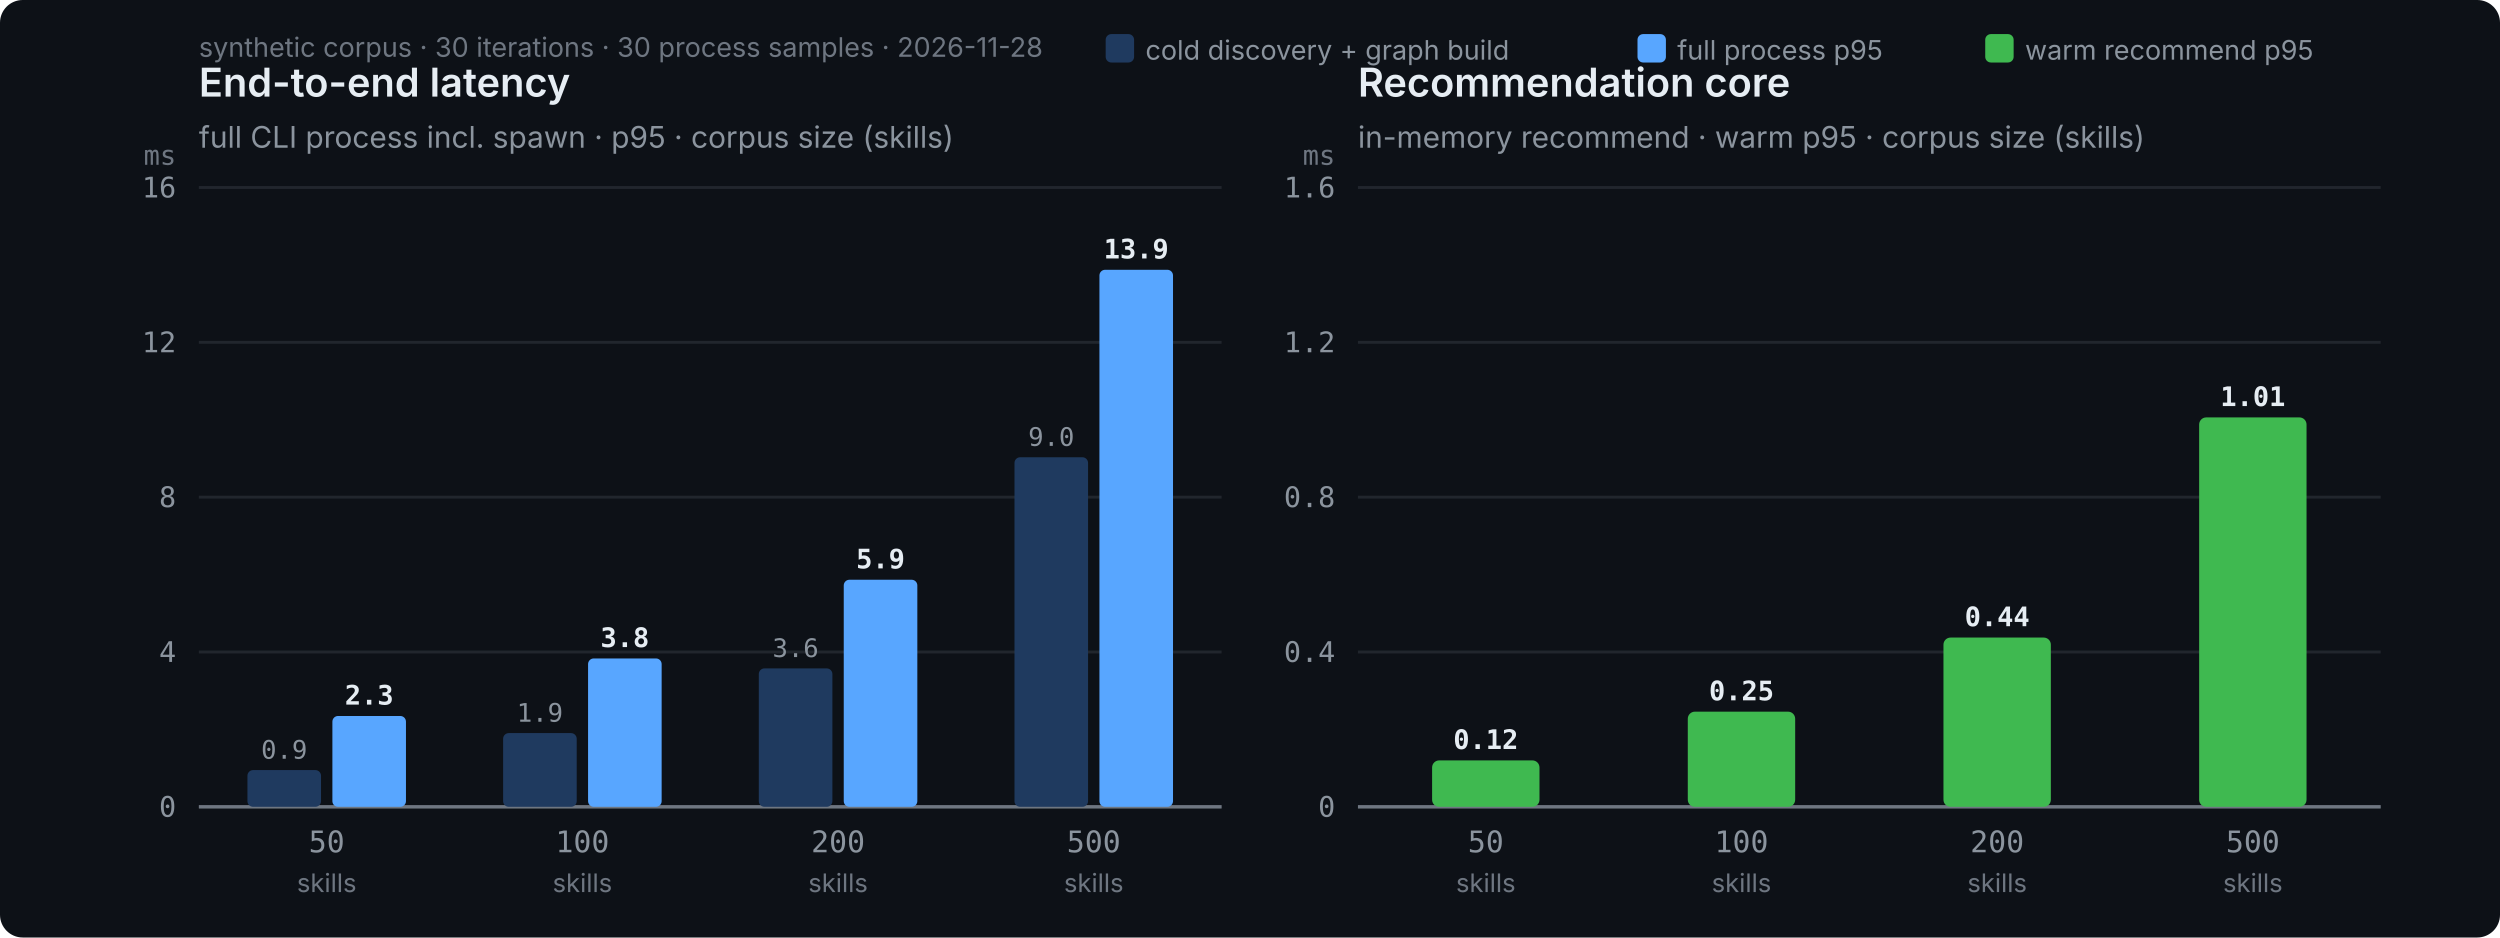
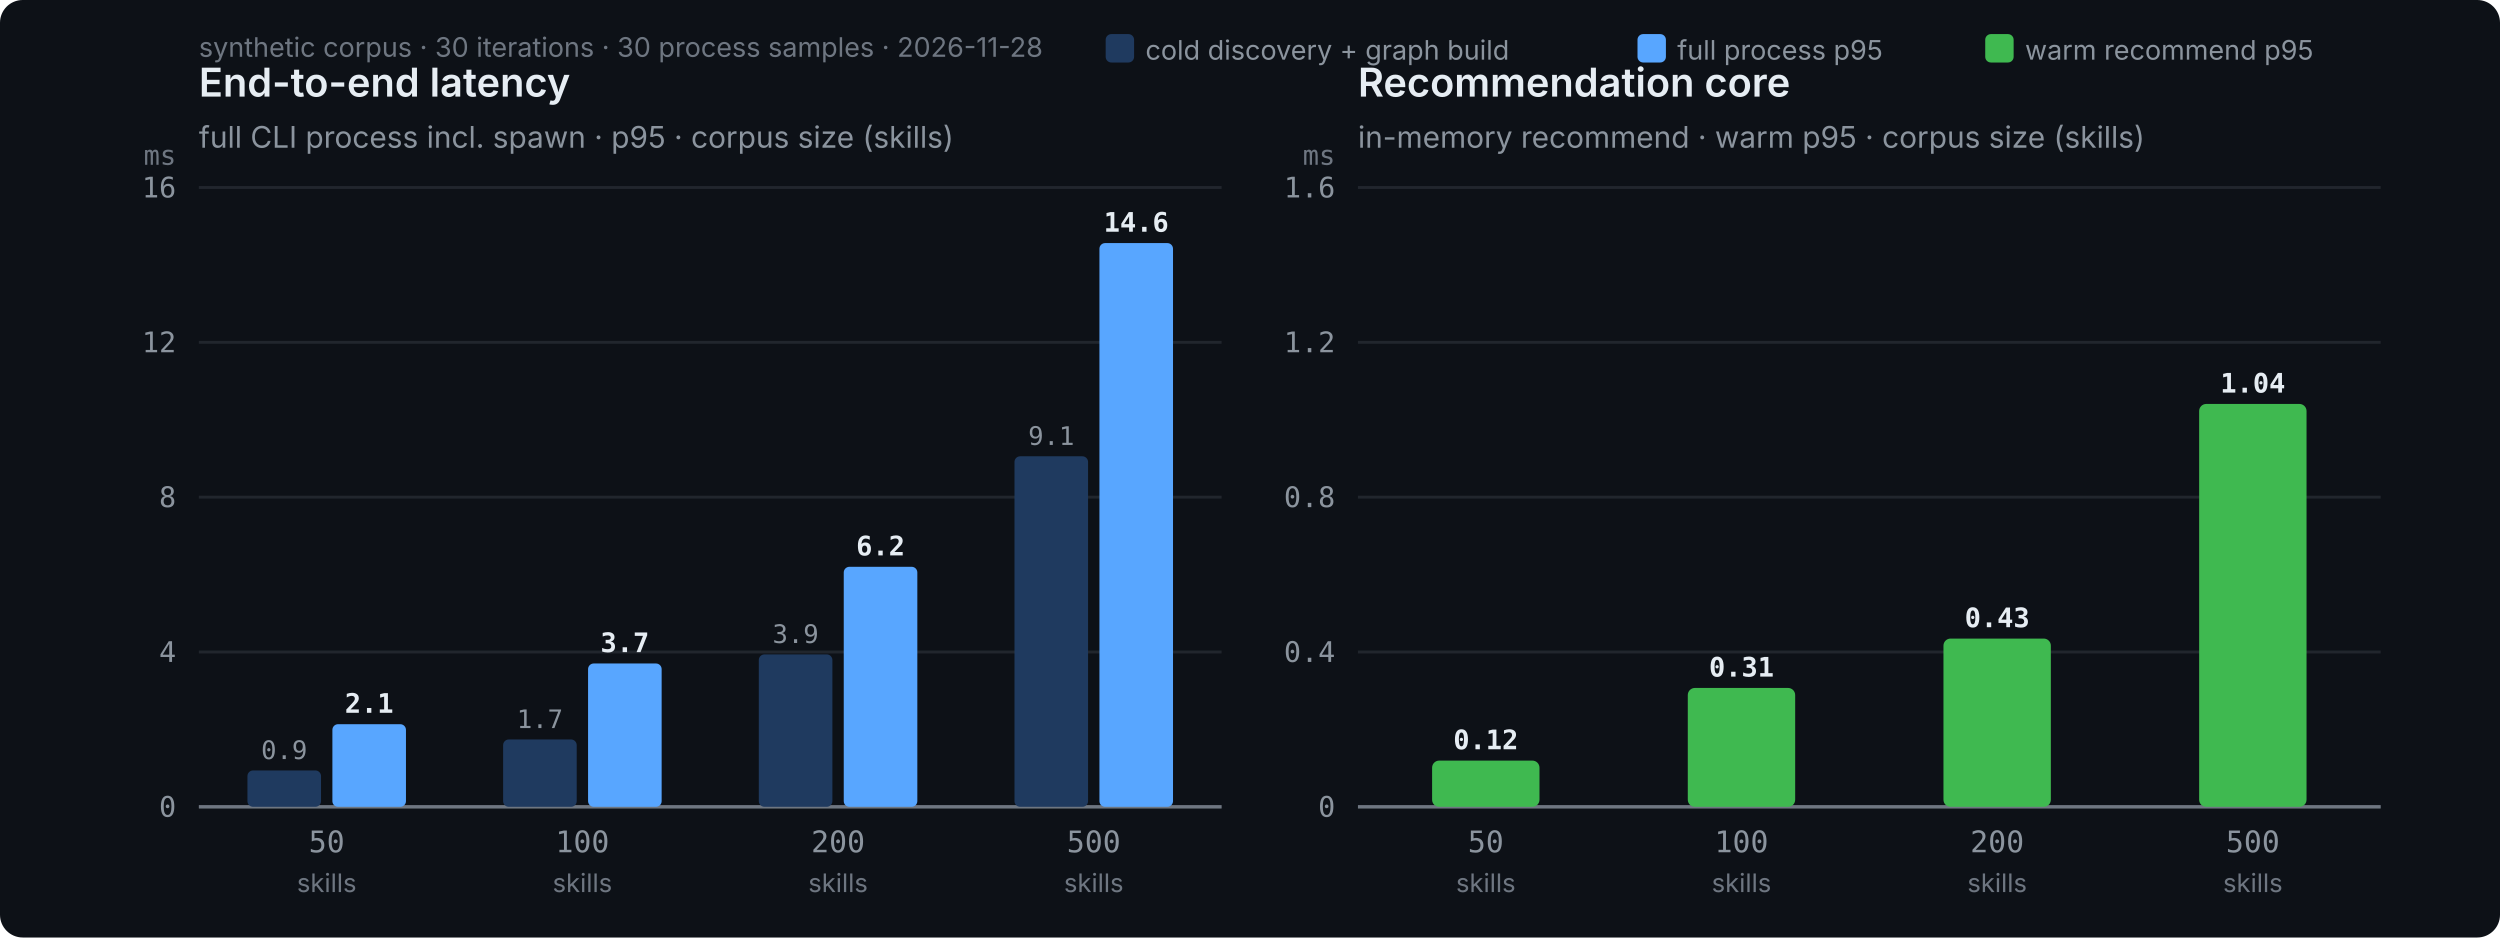
<svg xmlns="http://www.w3.org/2000/svg" width="880" height="330" viewBox="0 0 880 330" role="img" font-family="ui-sans-serif,system-ui,-apple-system,'Segoe UI',sans-serif">
  <rect width="880" height="330" fill="#0d1117" rx="8" />
  <g fill="#e6edf3">
    <text x="70" y="20" font-size="9.5" fill="#6e7681" text-anchor="start" font-family="ui-sans-serif,system-ui,-apple-system,'Segoe UI',sans-serif" opacity="1.0">synthetic corpus · 30 iterations · 30 process samples · 2026-11-28</text>
    <rect x="698.8" y="12" width="10" height="10" rx="2" fill="#3fb950" opacity="1.0" />
    <text x="712.8" y="21" font-size="9.5" fill="#8b949e" text-anchor="start" font-family="ui-sans-serif,system-ui,-apple-system,'Segoe UI',sans-serif" opacity="1.0">warm recommend p95</text>
    <rect x="576.4" y="12" width="10" height="10" rx="2" fill="#58a6ff" opacity="1.0" />
    <text x="590.4" y="21" font-size="9.5" fill="#8b949e" text-anchor="start" font-family="ui-sans-serif,system-ui,-apple-system,'Segoe UI',sans-serif" opacity="1.0">full process p95</text>
    <rect x="389.2" y="12" width="10" height="10" rx="2" fill="#1f3a5f" opacity="1.0" />
    <text x="403.2" y="21" font-size="9.5" fill="#8b949e" text-anchor="start" font-family="ui-sans-serif,system-ui,-apple-system,'Segoe UI',sans-serif" opacity="1.0">cold discovery + graph build</text>
    <text x="70" y="34" font-size="14" fill="#e6edf3" text-anchor="start" font-family="ui-sans-serif,system-ui,-apple-system,'Segoe UI',sans-serif" opacity="1.0" font-weight="600">End-to-end latency</text>
    <text x="70" y="52" font-size="10.5" fill="#8b949e" text-anchor="start" font-family="ui-sans-serif,system-ui,-apple-system,'Segoe UI',sans-serif" opacity="1.0">full CLI process incl. spawn · p95 · corpus size (skills)</text>
    <line x1="70" y1="284.0" x2="430" y2="284.0" stroke="#21262d" stroke-width="1" opacity="1.0" />
    <text x="62" y="287.5" font-size="10" fill="#8b949e" text-anchor="end" font-family="ui-monospace,'SF Mono',Menlo,Consolas,monospace" opacity="1.0">0</text>
    <line x1="70" y1="229.5" x2="430" y2="229.5" stroke="#21262d" stroke-width="1" opacity="1.0" />
    <text x="62" y="233.0" font-size="10" fill="#8b949e" text-anchor="end" font-family="ui-monospace,'SF Mono',Menlo,Consolas,monospace" opacity="1.0">4</text>
    <line x1="70" y1="175.0" x2="430" y2="175.0" stroke="#21262d" stroke-width="1" opacity="1.0" />
    <text x="62" y="178.5" font-size="10" fill="#8b949e" text-anchor="end" font-family="ui-monospace,'SF Mono',Menlo,Consolas,monospace" opacity="1.0">8</text>
    <line x1="70" y1="120.5" x2="430" y2="120.5" stroke="#21262d" stroke-width="1" opacity="1.0" />
    <text x="62" y="124.0" font-size="10" fill="#8b949e" text-anchor="end" font-family="ui-monospace,'SF Mono',Menlo,Consolas,monospace" opacity="1.0">12</text>
    <line x1="70" y1="66.0" x2="430" y2="66.0" stroke="#21262d" stroke-width="1" opacity="1.0" />
    <text x="62" y="69.5" font-size="10" fill="#8b949e" text-anchor="end" font-family="ui-monospace,'SF Mono',Menlo,Consolas,monospace" opacity="1.0">16</text>
    <text x="62" y="58" font-size="9.5" fill="#6e7681" text-anchor="end" font-family="ui-monospace,'SF Mono',Menlo,Consolas,monospace" opacity="1.0">ms</text>
    <line x1="70" y1="284" x2="430" y2="284" stroke="#6e7681" stroke-width="1.2" opacity="1.0" />
-     <rect x="87.1" y="271.068" width="25.9" height="12.932" rx="2" fill="#1f3a5f" opacity="1.0" />
-     <rect x="117.0" y="252.024" width="25.9" height="31.976" rx="2" fill="#58a6ff" opacity="1.0" />
-     <text x="100.05" y="267.068" font-size="9" fill="#8b949e" text-anchor="middle" font-family="ui-monospace,'SF Mono',Menlo,Consolas,monospace" opacity="1.0">0.9</text>
-     <text x="129.95" y="248.024" font-size="9.5" fill="#e6edf3" text-anchor="middle" font-family="ui-monospace,'SF Mono',Menlo,Consolas,monospace" opacity="1.0" font-weight="600">2.3</text>
+     <rect x="87.1" y="271.193" width="25.9" height="12.807" rx="2" fill="#1f3a5f" opacity="1.0" />
+     <rect x="117.0" y="254.916" width="25.9" height="29.084" rx="2" fill="#58a6ff" opacity="1.0" />
+     <text x="100.05" y="267.193" font-size="9" fill="#8b949e" text-anchor="middle" font-family="ui-monospace,'SF Mono',Menlo,Consolas,monospace" opacity="1.0">0.9</text>
+     <text x="129.95" y="250.916" font-size="9.5" fill="#e6edf3" text-anchor="middle" font-family="ui-monospace,'SF Mono',Menlo,Consolas,monospace" opacity="1.0" font-weight="600">2.1</text>
    <text x="115.0" y="300" font-size="10.5" fill="#8b949e" text-anchor="middle" font-family="ui-monospace,'SF Mono',Menlo,Consolas,monospace" opacity="1.0">50</text>
    <text x="115.0" y="314" font-size="9" fill="#6e7681" text-anchor="middle" font-family="ui-sans-serif,system-ui,-apple-system,'Segoe UI',sans-serif" opacity="1.0">skills</text>
-     <rect x="177.1" y="258.051" width="25.9" height="25.949" rx="2" fill="#1f3a5f" opacity="1.0" />
-     <rect x="207.0" y="231.77" width="25.9" height="52.23" rx="2" fill="#58a6ff" opacity="1.0" />
-     <text x="190.05" y="254.051" font-size="9" fill="#8b949e" text-anchor="middle" font-family="ui-monospace,'SF Mono',Menlo,Consolas,monospace" opacity="1.0">1.9</text>
-     <text x="219.95" y="227.77" font-size="9.5" fill="#e6edf3" text-anchor="middle" font-family="ui-monospace,'SF Mono',Menlo,Consolas,monospace" opacity="1.0" font-weight="600">3.8</text>
+     <rect x="177.1" y="260.29" width="25.9" height="23.71" rx="2" fill="#1f3a5f" opacity="1.0" />
+     <rect x="207.0" y="233.544" width="25.9" height="50.456" rx="2" fill="#58a6ff" opacity="1.0" />
+     <text x="190.05" y="256.29" font-size="9" fill="#8b949e" text-anchor="middle" font-family="ui-monospace,'SF Mono',Menlo,Consolas,monospace" opacity="1.0">1.7</text>
+     <text x="219.95" y="229.544" font-size="9.5" fill="#e6edf3" text-anchor="middle" font-family="ui-monospace,'SF Mono',Menlo,Consolas,monospace" opacity="1.0" font-weight="600">3.7</text>
    <text x="205.0" y="300" font-size="10.5" fill="#8b949e" text-anchor="middle" font-family="ui-monospace,'SF Mono',Menlo,Consolas,monospace" opacity="1.0">100</text>
    <text x="205.0" y="314" font-size="9" fill="#6e7681" text-anchor="middle" font-family="ui-sans-serif,system-ui,-apple-system,'Segoe UI',sans-serif" opacity="1.0">skills</text>
-     <rect x="267.1" y="235.276" width="25.9" height="48.724" rx="2" fill="#1f3a5f" opacity="1.0" />
-     <rect x="297.0" y="204.071" width="25.9" height="79.929" rx="2" fill="#58a6ff" opacity="1.0" />
-     <text x="280.05" y="231.276" font-size="9" fill="#8b949e" text-anchor="middle" font-family="ui-monospace,'SF Mono',Menlo,Consolas,monospace" opacity="1.0">3.6</text>
-     <text x="309.95" y="200.071" font-size="9.5" fill="#e6edf3" text-anchor="middle" font-family="ui-monospace,'SF Mono',Menlo,Consolas,monospace" opacity="1.0" font-weight="600">5.9</text>
+     <rect x="267.1" y="230.343" width="25.9" height="53.657" rx="2" fill="#1f3a5f" opacity="1.0" />
+     <rect x="297.0" y="199.511" width="25.9" height="84.489" rx="2" fill="#58a6ff" opacity="1.0" />
+     <text x="280.05" y="226.343" font-size="9" fill="#8b949e" text-anchor="middle" font-family="ui-monospace,'SF Mono',Menlo,Consolas,monospace" opacity="1.0">3.9</text>
+     <text x="309.95" y="195.511" font-size="9.5" fill="#e6edf3" text-anchor="middle" font-family="ui-monospace,'SF Mono',Menlo,Consolas,monospace" opacity="1.0" font-weight="600">6.2</text>
    <text x="295.0" y="300" font-size="10.5" fill="#8b949e" text-anchor="middle" font-family="ui-monospace,'SF Mono',Menlo,Consolas,monospace" opacity="1.0">200</text>
    <text x="295.0" y="314" font-size="9" fill="#6e7681" text-anchor="middle" font-family="ui-sans-serif,system-ui,-apple-system,'Segoe UI',sans-serif" opacity="1.0">skills</text>
-     <rect x="357.1" y="160.954" width="25.9" height="123.046" rx="2" fill="#1f3a5f" opacity="1.0" />
-     <rect x="387.0" y="94.965" width="25.9" height="189.035" rx="2" fill="#58a6ff" opacity="1.0" />
-     <text x="370.05" y="156.954" font-size="9" fill="#8b949e" text-anchor="middle" font-family="ui-monospace,'SF Mono',Menlo,Consolas,monospace" opacity="1.0">9.0</text>
-     <text x="399.95" y="90.965" font-size="9.5" fill="#e6edf3" text-anchor="middle" font-family="ui-monospace,'SF Mono',Menlo,Consolas,monospace" opacity="1.0" font-weight="600">13.9</text>
+     <rect x="357.1" y="160.614" width="25.9" height="123.386" rx="2" fill="#1f3a5f" opacity="1.0" />
+     <rect x="387.0" y="85.565" width="25.9" height="198.435" rx="2" fill="#58a6ff" opacity="1.0" />
+     <text x="370.05" y="156.614" font-size="9" fill="#8b949e" text-anchor="middle" font-family="ui-monospace,'SF Mono',Menlo,Consolas,monospace" opacity="1.0">9.1</text>
+     <text x="399.95" y="81.565" font-size="9.5" fill="#e6edf3" text-anchor="middle" font-family="ui-monospace,'SF Mono',Menlo,Consolas,monospace" opacity="1.0" font-weight="600">14.6</text>
    <text x="385.0" y="300" font-size="10.5" fill="#8b949e" text-anchor="middle" font-family="ui-monospace,'SF Mono',Menlo,Consolas,monospace" opacity="1.0">500</text>
    <text x="385.0" y="314" font-size="9" fill="#6e7681" text-anchor="middle" font-family="ui-sans-serif,system-ui,-apple-system,'Segoe UI',sans-serif" opacity="1.0">skills</text>
    <text x="478" y="34" font-size="14" fill="#e6edf3" text-anchor="start" font-family="ui-sans-serif,system-ui,-apple-system,'Segoe UI',sans-serif" opacity="1.0" font-weight="600">Recommendation core</text>
    <text x="478" y="52" font-size="10.5" fill="#8b949e" text-anchor="start" font-family="ui-sans-serif,system-ui,-apple-system,'Segoe UI',sans-serif" opacity="1.0">in-memory recommend · warm p95 · corpus size (skills)</text>
    <line x1="478" y1="284.0" x2="838" y2="284.0" stroke="#21262d" stroke-width="1" opacity="1.0" />
    <text x="470" y="287.5" font-size="10" fill="#8b949e" text-anchor="end" font-family="ui-monospace,'SF Mono',Menlo,Consolas,monospace" opacity="1.0">0</text>
    <line x1="478" y1="229.5" x2="838" y2="229.5" stroke="#21262d" stroke-width="1" opacity="1.0" />
    <text x="470" y="233.0" font-size="10" fill="#8b949e" text-anchor="end" font-family="ui-monospace,'SF Mono',Menlo,Consolas,monospace" opacity="1.0">0.4</text>
    <line x1="478" y1="175.0" x2="838" y2="175.0" stroke="#21262d" stroke-width="1" opacity="1.0" />
    <text x="470" y="178.5" font-size="10" fill="#8b949e" text-anchor="end" font-family="ui-monospace,'SF Mono',Menlo,Consolas,monospace" opacity="1.0">0.8</text>
    <line x1="478" y1="120.5" x2="838" y2="120.5" stroke="#21262d" stroke-width="1" opacity="1.0" />
    <text x="470" y="124" font-size="10" fill="#8b949e" text-anchor="end" font-family="ui-monospace,'SF Mono',Menlo,Consolas,monospace" opacity="1.0">1.2</text>
    <line x1="478" y1="66.0" x2="838" y2="66.0" stroke="#21262d" stroke-width="1" opacity="1.0" />
    <text x="470" y="69.5" font-size="10" fill="#8b949e" text-anchor="end" font-family="ui-monospace,'SF Mono',Menlo,Consolas,monospace" opacity="1.0">1.6</text>
    <text x="470" y="58" font-size="9.5" fill="#6e7681" text-anchor="end" font-family="ui-monospace,'SF Mono',Menlo,Consolas,monospace" opacity="1.0">ms</text>
    <line x1="478" y1="284" x2="838" y2="284" stroke="#6e7681" stroke-width="1.2" opacity="1.0" />
-     <rect x="504.1" y="267.659" width="37.8" height="16.341" rx="2.5" fill="#3fb950" opacity="1.0" />
-     <text x="523.0" y="263.659" font-size="9.5" fill="#e6edf3" text-anchor="middle" font-family="ui-monospace,'SF Mono',Menlo,Consolas,monospace" opacity="1.0" font-weight="600">0.12</text>
+     <rect x="504.1" y="267.731" width="37.8" height="16.269" rx="2.5" fill="#3fb950" opacity="1.0" />
+     <text x="523.0" y="263.731" font-size="9.5" fill="#e6edf3" text-anchor="middle" font-family="ui-monospace,'SF Mono',Menlo,Consolas,monospace" opacity="1.0" font-weight="600">0.12</text>
    <text x="523.0" y="300" font-size="10.5" fill="#8b949e" text-anchor="middle" font-family="ui-monospace,'SF Mono',Menlo,Consolas,monospace" opacity="1.0">50</text>
    <text x="523.0" y="314" font-size="9" fill="#6e7681" text-anchor="middle" font-family="ui-sans-serif,system-ui,-apple-system,'Segoe UI',sans-serif" opacity="1.0">skills</text>
-     <rect x="594.1" y="250.506" width="37.8" height="33.494" rx="2.5" fill="#3fb950" opacity="1.0" />
-     <text x="613.0" y="246.506" font-size="9.5" fill="#e6edf3" text-anchor="middle" font-family="ui-monospace,'SF Mono',Menlo,Consolas,monospace" opacity="1.0" font-weight="600">0.25</text>
+     <rect x="594.1" y="242.158" width="37.8" height="41.842" rx="2.5" fill="#3fb950" opacity="1.0" />
+     <text x="613.0" y="238.158" font-size="9.5" fill="#e6edf3" text-anchor="middle" font-family="ui-monospace,'SF Mono',Menlo,Consolas,monospace" opacity="1.0" font-weight="600">0.31</text>
    <text x="613.0" y="300" font-size="10.5" fill="#8b949e" text-anchor="middle" font-family="ui-monospace,'SF Mono',Menlo,Consolas,monospace" opacity="1.0">100</text>
    <text x="613.0" y="314" font-size="9" fill="#6e7681" text-anchor="middle" font-family="ui-sans-serif,system-ui,-apple-system,'Segoe UI',sans-serif" opacity="1.0">skills</text>
-     <rect x="684.1" y="224.424" width="37.8" height="59.576" rx="2.5" fill="#3fb950" opacity="1.0" />
-     <text x="703.0" y="220.424" font-size="9.5" fill="#e6edf3" text-anchor="middle" font-family="ui-monospace,'SF Mono',Menlo,Consolas,monospace" opacity="1.0" font-weight="600">0.44</text>
+     <rect x="684.1" y="224.778" width="37.8" height="59.222" rx="2.5" fill="#3fb950" opacity="1.0" />
+     <text x="703.0" y="220.778" font-size="9.5" fill="#e6edf3" text-anchor="middle" font-family="ui-monospace,'SF Mono',Menlo,Consolas,monospace" opacity="1.0" font-weight="600">0.43</text>
    <text x="703.0" y="300" font-size="10.5" fill="#8b949e" text-anchor="middle" font-family="ui-monospace,'SF Mono',Menlo,Consolas,monospace" opacity="1.0">200</text>
    <text x="703.0" y="314" font-size="9" fill="#6e7681" text-anchor="middle" font-family="ui-sans-serif,system-ui,-apple-system,'Segoe UI',sans-serif" opacity="1.0">skills</text>
-     <rect x="774.1" y="146.928" width="37.8" height="137.072" rx="2.5" fill="#3fb950" opacity="1.0" />
-     <text x="793.0" y="142.928" font-size="9.5" fill="#e6edf3" text-anchor="middle" font-family="ui-monospace,'SF Mono',Menlo,Consolas,monospace" opacity="1.0" font-weight="600">1.01</text>
+     <rect x="774.1" y="142.189" width="37.8" height="141.811" rx="2.5" fill="#3fb950" opacity="1.0" />
+     <text x="793.0" y="138.189" font-size="9.5" fill="#e6edf3" text-anchor="middle" font-family="ui-monospace,'SF Mono',Menlo,Consolas,monospace" opacity="1.0" font-weight="600">1.04</text>
    <text x="793.0" y="300" font-size="10.5" fill="#8b949e" text-anchor="middle" font-family="ui-monospace,'SF Mono',Menlo,Consolas,monospace" opacity="1.0">500</text>
    <text x="793.0" y="314" font-size="9" fill="#6e7681" text-anchor="middle" font-family="ui-sans-serif,system-ui,-apple-system,'Segoe UI',sans-serif" opacity="1.0">skills</text>
  </g>
</svg>
